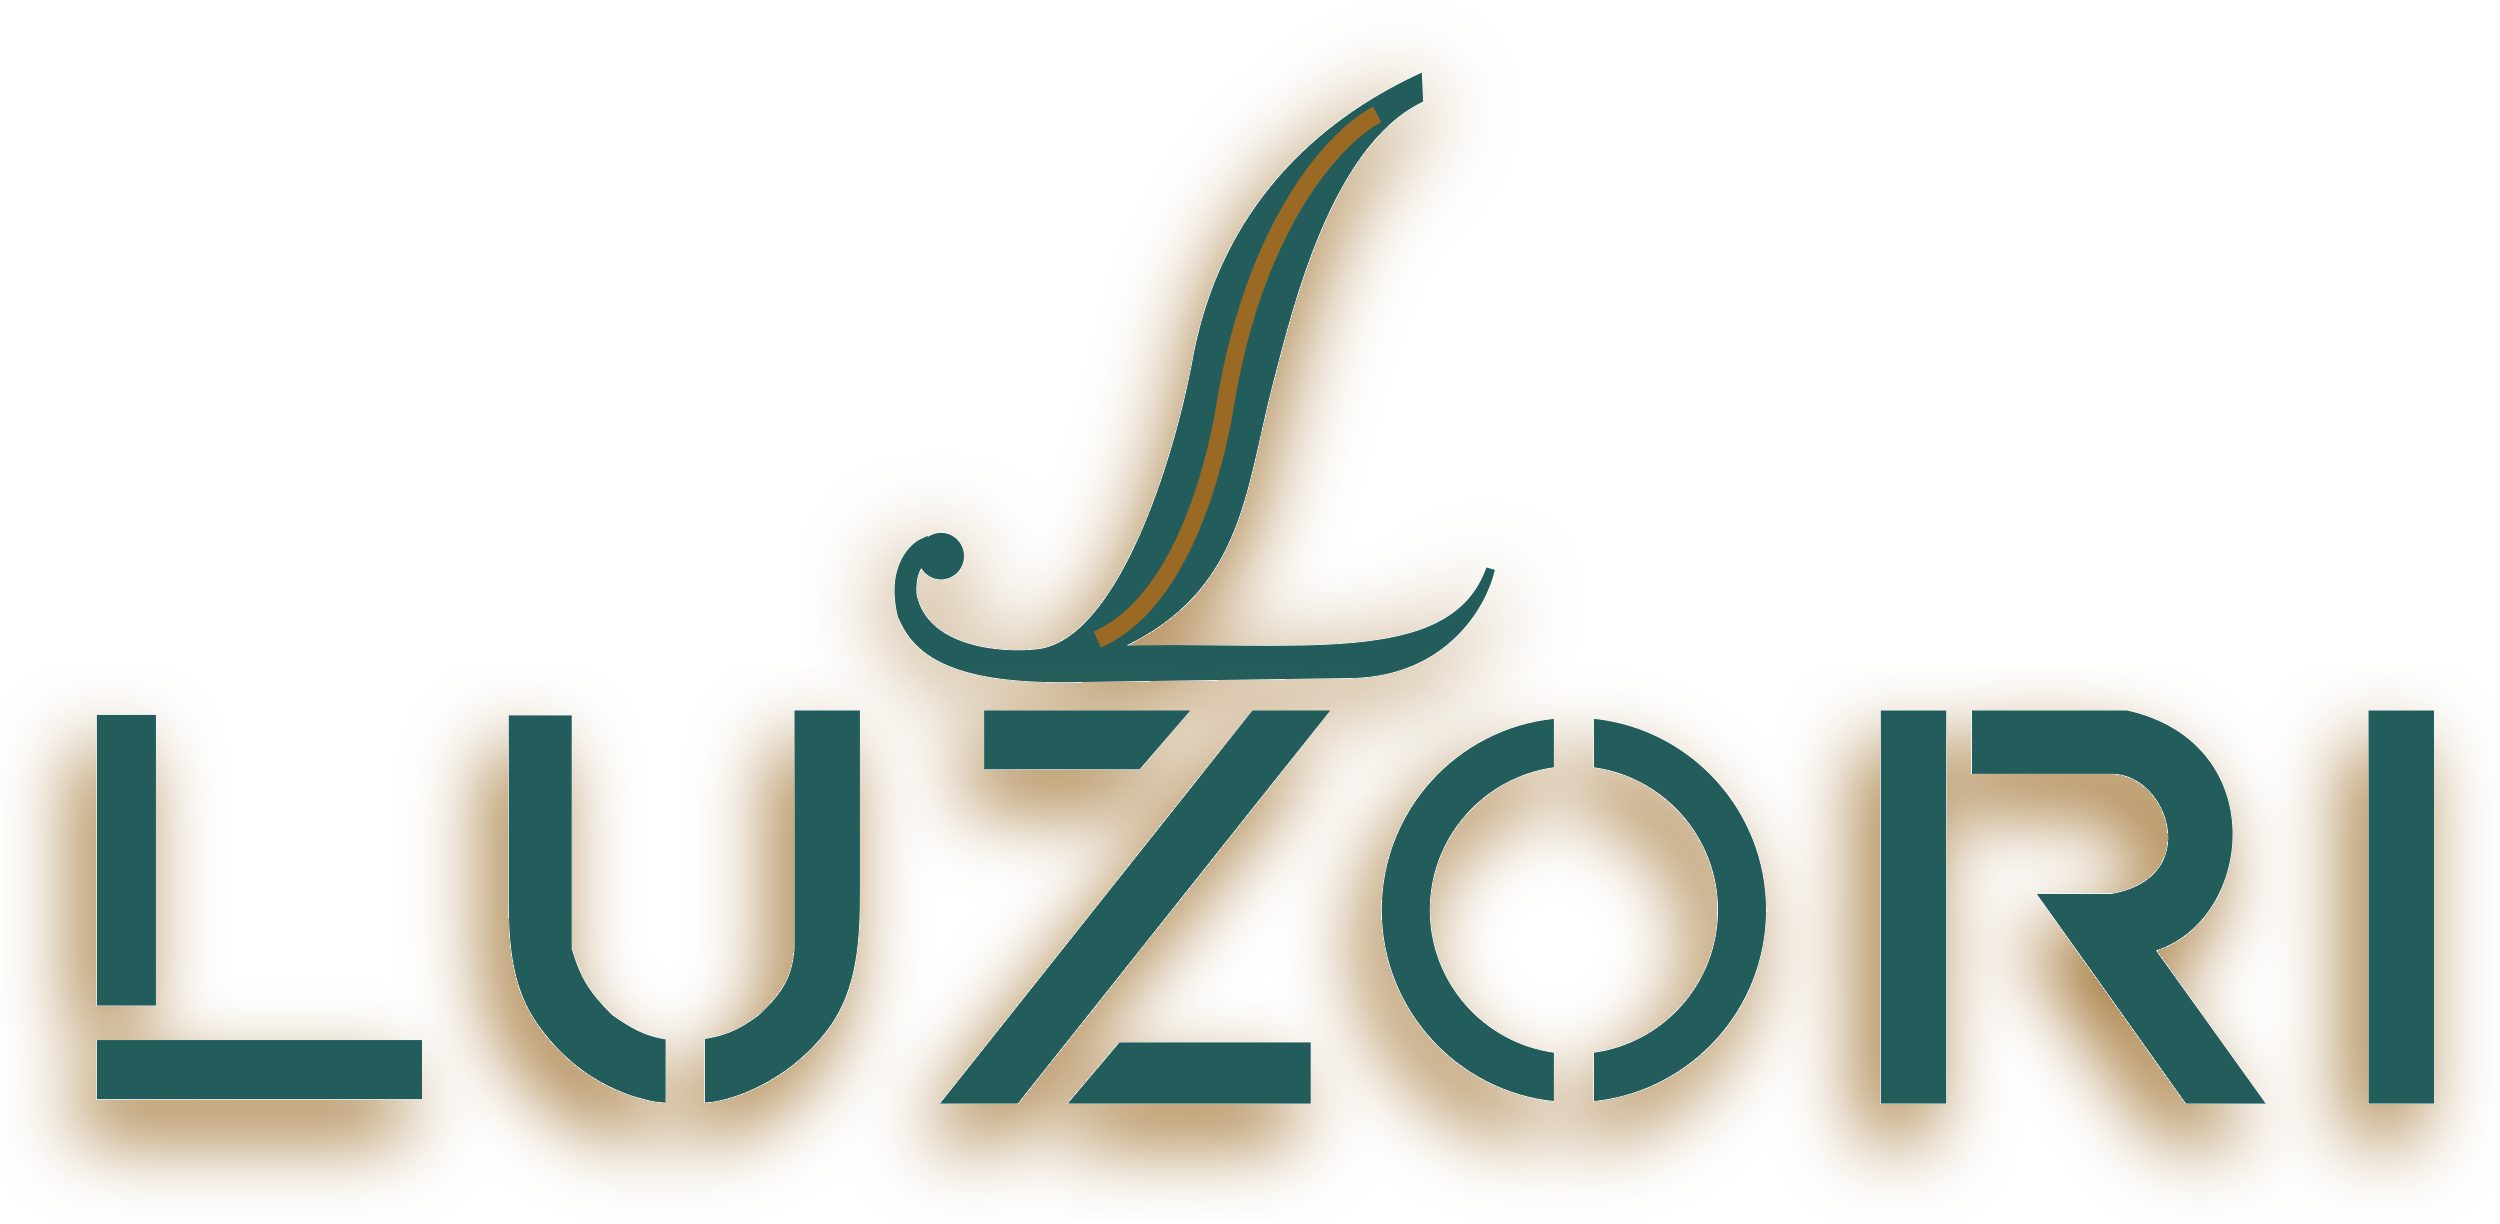
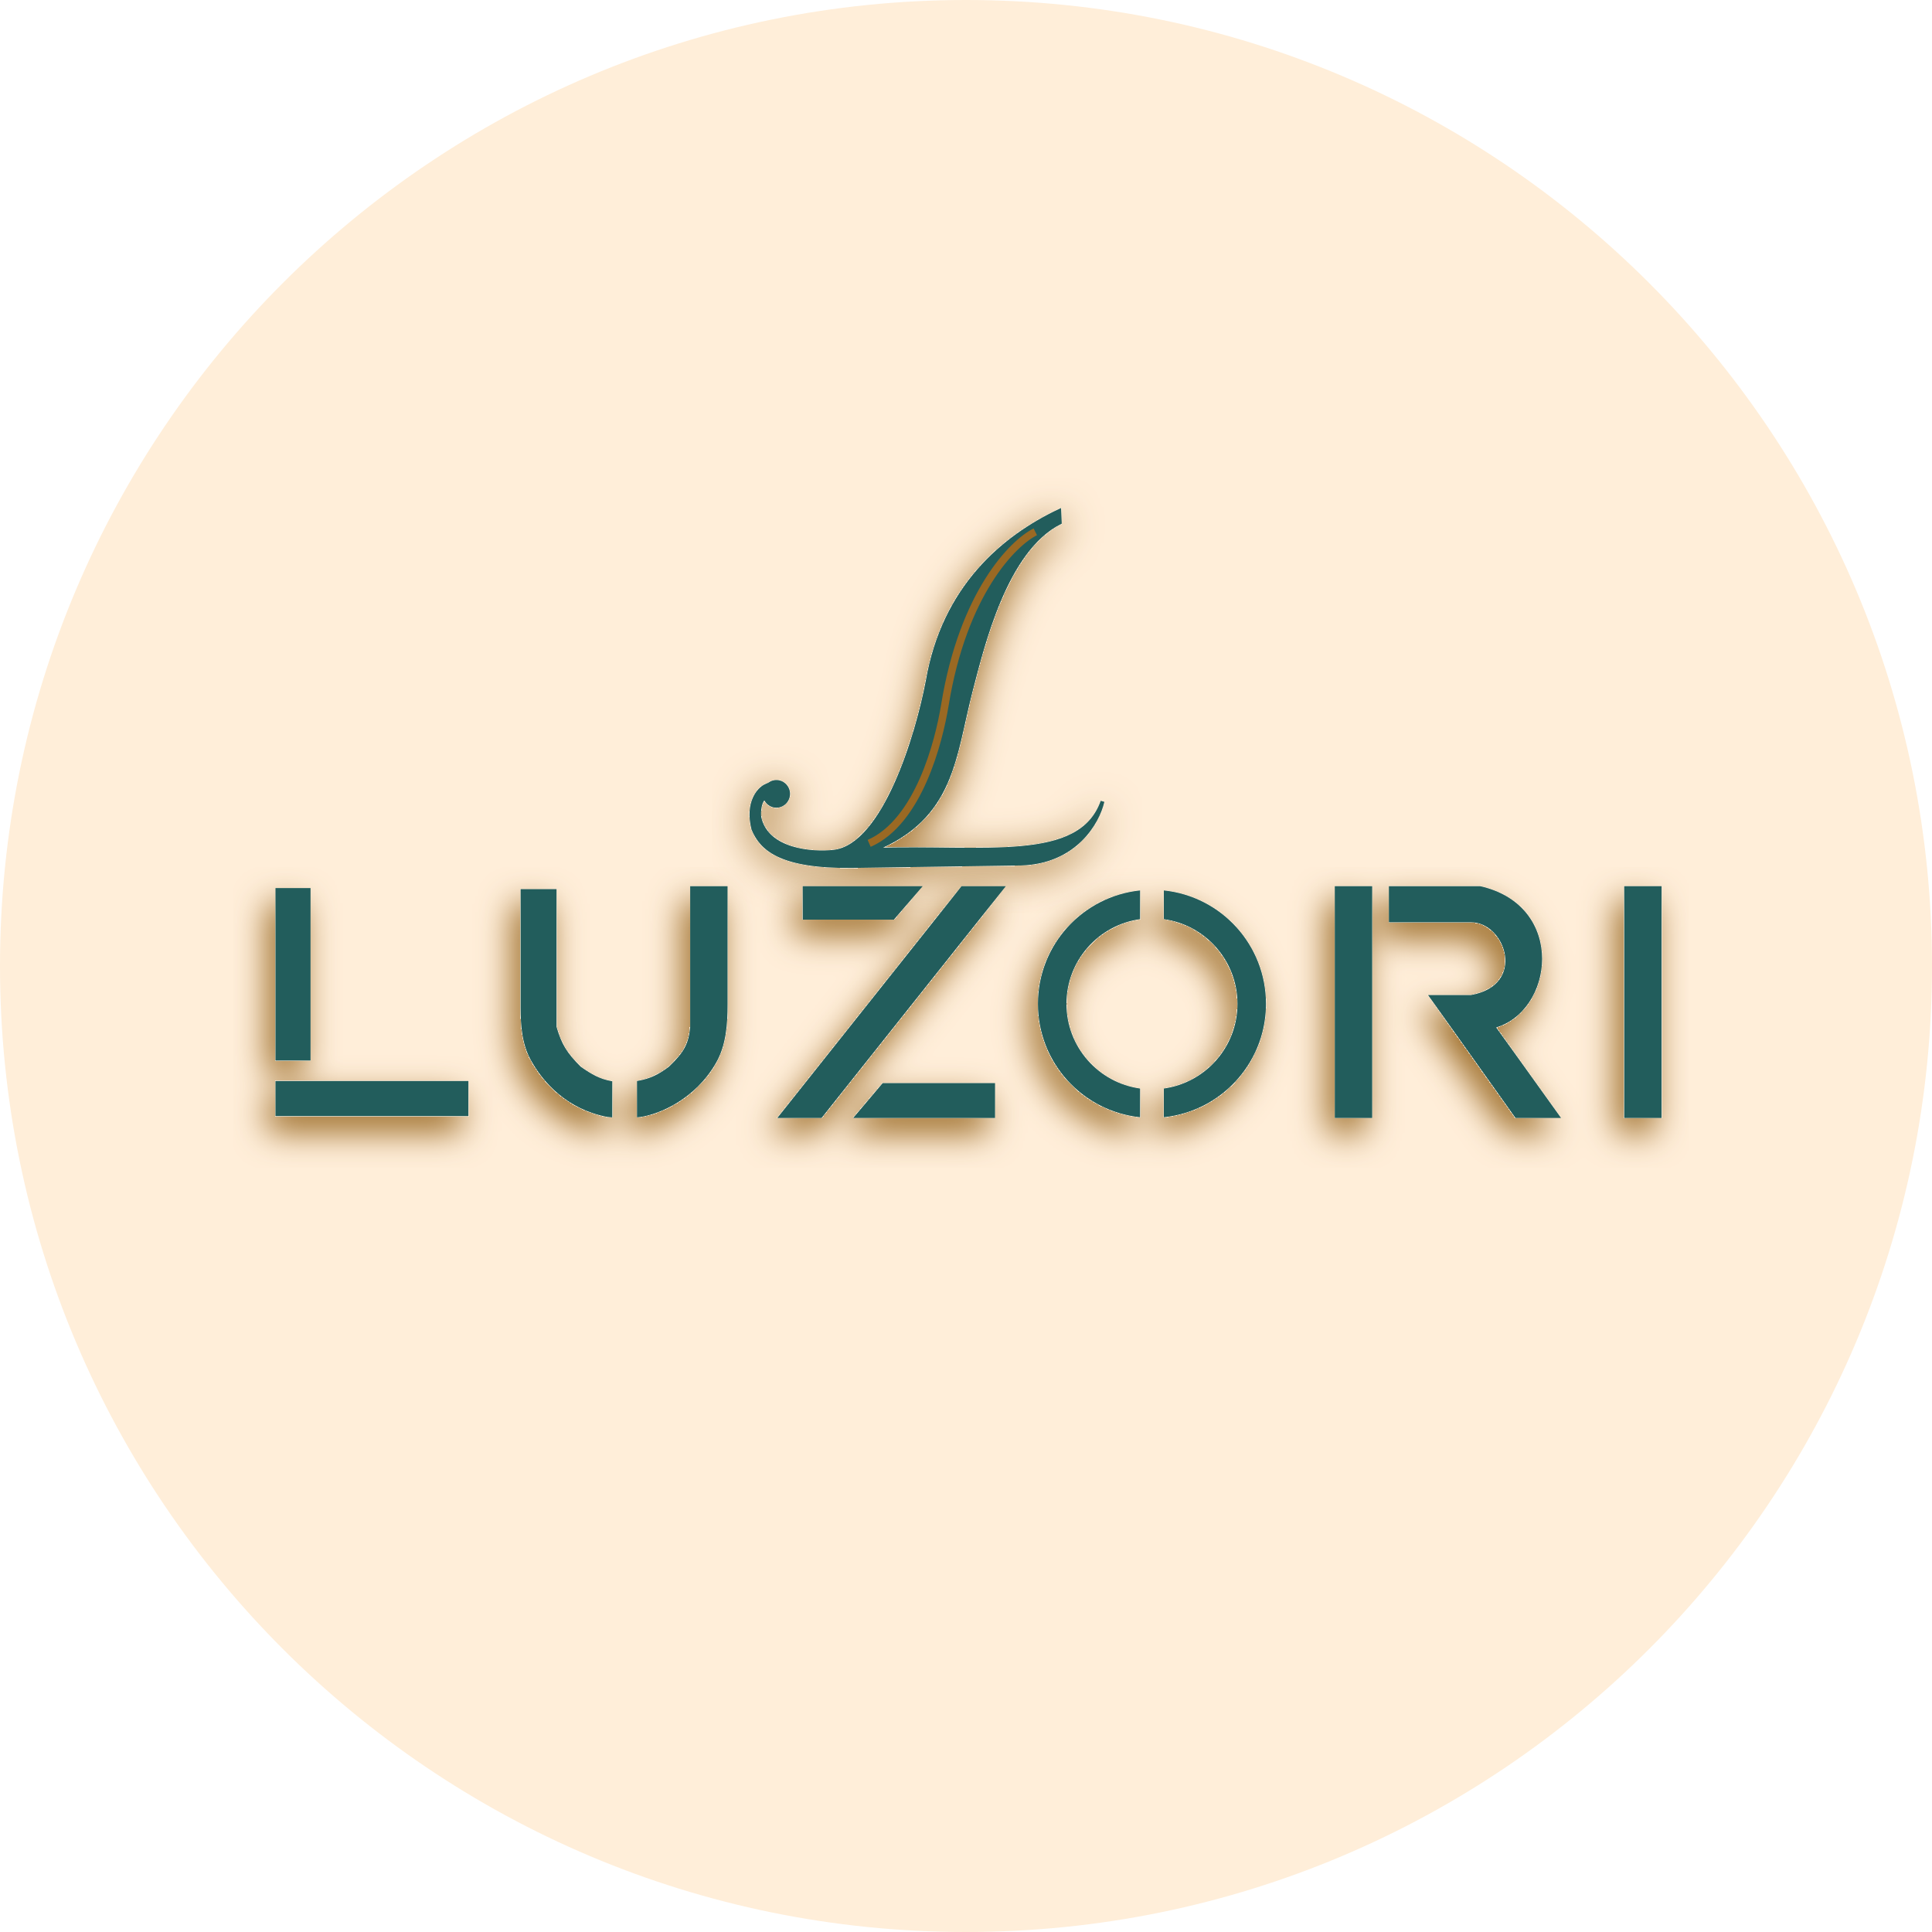
- <svg xmlns="http://www.w3.org/2000/svg" width="284" height="139" viewBox="0 0 284 139" fill="none">
-   <g filter="url(#filter0_d_182_587)">
-     <path d="M153.738 76.523C164.033 76.236 168.412 68.691 169.33 64.627C165.026 76.72 146.81 73.181 125.485 73.882C140.836 67.709 140.828 56.041 144.156 43.287C146.368 34.808 150.735 16.489 161.158 11.232L161.056 9.011C150.382 14.05 138.938 23.642 135.859 41.568C133.889 51.984 127.545 73.102 117.928 74.251C113.756 74.728 105.059 74.084 103.646 67.704C103.523 66.675 103.59 64.439 104.845 63.716L104.881 61.641C103.553 62.262 101.213 64.784 102.478 69.902C104.036 73.651 107.599 77.138 121.376 77.001L153.738 76.523Z" fill="#225D5C" stroke="#225D5C" />
-     <ellipse cx="106.9" cy="63.178" rx="2.611" ry="2.648" transform="rotate(1 106.9 63.1784)" fill="#225D5C" />
-     <path d="M156.463 13.011C152.145 15.155 142.638 24.78 139.16 46.135C137.998 53.273 134.098 68.522 124.654 72.652" stroke="#9A6923" stroke-width="2" />
+ <svg xmlns="http://www.w3.org/2000/svg" width="512" height="512" viewBox="0 0 512 512" fill="none">
+   <rect width="512" height="512" rx="256" fill="#FFEED9" />
+   <g filter="url(#filter0_d_327_173)">
+     <path d="M270.592 228.856C284.843 228.459 290.906 218.014 292.176 212.389C286.218 229.129 261.002 224.23 231.482 225.201C252.732 216.655 252.721 200.504 257.328 182.848C260.39 171.111 266.435 145.752 280.864 138.473L280.723 135.399C265.947 142.374 250.104 155.653 245.842 180.468C243.115 194.886 234.334 224.121 221.02 225.712C215.245 226.371 203.205 225.48 201.25 216.648C201.079 215.224 201.172 212.128 202.909 211.128L202.959 208.255C201.12 209.115 197.881 212.606 199.633 219.691C201.79 224.881 206.722 229.708 225.793 229.518L270.592 228.856Z" fill="#225D5C" stroke="#225D5C" />
+     <ellipse cx="205.754" cy="210.385" rx="3.614" ry="3.666" transform="rotate(0.999997 205.754 210.385)" fill="#225D5C" />
+     <path d="M274.366 140.941C268.387 143.908 255.227 157.233 250.413 186.795C248.804 196.675 243.405 217.785 230.332 223.501" stroke="#9A6923" stroke-width="2" />
  </g>
-   <g filter="url(#filter1_d_182_587)">
-     <path d="M239.903 87.408H224.513V81.212H241.582C257.813 84.874 255.294 104.87 244.101 107.686L256.413 124.866H248.578L232.348 102.054H239.903C251.097 100.082 246.899 87.408 239.903 87.408Z" fill="#225D5C" stroke="#225D5C" />
-     <path d="M112.298 81.212H134.125L129.23 86.897L112.298 86.897V81.212Z" fill="#225D5C" />
-     <path d="M107.821 124.866L142.52 81.212H150.076L115.376 124.866H107.821Z" fill="#225D5C" />
-     <path d="M148.397 124.866V118.913H127.409L122.372 124.866H148.397Z" fill="#225D5C" />
-     <path d="M112.298 81.212H134.125L129.23 86.897L112.298 86.897V81.212Z" stroke="#225D5C" />
-     <path d="M107.821 124.866L142.52 81.212H150.076L115.376 124.866H107.821Z" stroke="#225D5C" />
-     <path d="M148.397 124.866V118.913H127.409L122.372 124.866H148.397Z" stroke="#225D5C" />
-     <path d="M214.158 81.212H220.595V124.866H214.158V81.212Z" fill="#225D5C" stroke="#225D5C" />
-     <path d="M269.564 81.212H276V124.866H269.564V81.212Z" fill="#225D5C" stroke="#225D5C" />
-     <rect x="11" y="81.212" width="6.716" height="33.02" fill="#225D5C" />
-     <rect x="11" y="118.15" width="36.938" height="6.716" fill="#225D5C" />
-     <path fill-rule="evenodd" clip-rule="evenodd" d="M181.07 125.085C192.056 123.948 200.623 114.662 200.623 103.375C200.623 92.088 192.056 82.802 181.07 81.665V87.164C189.034 88.271 195.166 95.108 195.166 103.378C195.166 111.647 189.034 118.484 181.07 119.591V125.085ZM176.522 125.085C165.536 123.948 156.969 114.662 156.969 103.375C156.969 92.088 165.536 82.802 176.522 81.665V87.164C168.557 88.27 162.425 95.108 162.425 103.378C162.425 111.647 168.557 118.485 176.522 119.591V125.085Z" fill="#225D5C" />
-     <path fill-rule="evenodd" clip-rule="evenodd" d="M97.189 81.212H90.753V107.841C90.446 111.212 89.458 112.915 86.556 115.69C84.462 117.262 82.838 118.042 80.574 118.447V124.702C80.7 124.689 80.828 124.675 80.959 124.66C84.05 124.178 89.812 121.882 93.797 116.407C96.91 112.13 97.189 106.564 97.189 101.275V81.212ZM75.117 124.719V118.499C72.985 118.096 71.423 117.253 69.206 115.69C66.467 112.967 65.433 111.241 64.449 107.841V81.773H58.293V102.18C58.293 106.872 58.609 111.731 61.21 115.636C63.769 119.479 68.037 123.415 74.523 124.66C74.728 124.681 74.926 124.701 75.117 124.719Z" fill="#225D5C" />
-     <path d="M90.753 81.212V80.712H90.253V81.212H90.753ZM97.189 81.212H97.689V80.712H97.189V81.212ZM90.753 107.841L91.251 107.887L91.253 107.864V107.841H90.753ZM86.556 115.69L86.856 116.09L86.88 116.072L86.901 116.051L86.556 115.69ZM80.574 118.447L80.486 117.955L80.074 118.029V118.447H80.574ZM80.574 124.702H80.074V125.259L80.627 125.2L80.574 124.702ZM80.959 124.66L81.016 125.156L81.026 125.155L81.036 125.154L80.959 124.66ZM93.797 116.407L94.202 116.701L94.202 116.701L93.797 116.407ZM75.117 124.719L75.07 125.217L75.617 125.268V124.719H75.117ZM75.117 118.499H75.617V118.085L75.21 118.008L75.117 118.499ZM69.206 115.69L68.854 116.044L68.884 116.074L68.918 116.098L69.206 115.69ZM64.449 107.841H63.949V107.912L63.969 107.98L64.449 107.841ZM64.449 81.773H64.949V81.273H64.449V81.773ZM58.293 81.773V81.273H57.793V81.773H58.293ZM61.21 115.636L61.626 115.359L61.626 115.359L61.21 115.636ZM74.523 124.66L74.429 125.151L74.45 125.155L74.471 125.157L74.523 124.66ZM90.753 81.712H97.189V80.712H90.753V81.712ZM91.253 107.841V81.212H90.253V107.841H91.253ZM86.901 116.051C88.364 114.652 89.381 113.49 90.067 112.227C90.757 110.956 91.093 109.616 91.251 107.887L90.255 107.796C90.106 109.437 89.794 110.634 89.188 111.75C88.577 112.876 87.649 113.952 86.21 115.328L86.901 116.051ZM80.662 118.94C83.019 118.518 84.714 117.699 86.856 116.09L86.256 115.29C84.21 116.826 82.657 117.567 80.486 117.955L80.662 118.94ZM80.074 118.447V124.702H81.074V118.447H80.074ZM80.902 124.163C80.772 124.178 80.645 124.192 80.521 124.205L80.627 125.2C80.754 125.186 80.884 125.172 81.016 125.156L80.902 124.163ZM93.393 116.112C89.5 121.462 83.866 123.701 80.882 124.166L81.036 125.154C84.235 124.655 90.125 122.302 94.202 116.701L93.393 116.112ZM96.689 101.275C96.689 106.576 96.398 111.983 93.393 116.112L94.202 116.701C97.421 112.277 97.689 106.551 97.689 101.275H96.689ZM96.689 81.212V101.275H97.689V81.212H96.689ZM75.617 124.719V118.499H74.617V124.719H75.617ZM68.918 116.098C71.159 117.679 72.79 118.568 75.024 118.991L75.21 118.008C73.18 117.624 71.686 116.827 69.495 115.281L68.918 116.098ZM63.969 107.98C64.467 109.704 64.987 111.03 65.741 112.278C66.495 113.524 67.47 114.669 68.854 116.044L69.559 115.335C68.203 113.988 67.291 112.908 66.597 111.761C65.904 110.615 65.414 109.379 64.929 107.702L63.969 107.98ZM63.949 81.773V107.841H64.949V81.773H63.949ZM58.293 82.273H64.449V81.273H58.293V82.273ZM58.793 102.18V81.773H57.793V102.18H58.793ZM61.626 115.359C59.116 111.591 58.793 106.873 58.793 102.18H57.793C57.793 106.872 58.101 111.871 60.794 115.914L61.626 115.359ZM74.617 124.169C68.295 122.956 64.132 119.122 61.626 115.359L60.794 115.914C63.407 119.837 67.778 123.875 74.429 125.151L74.617 124.169ZM75.164 124.221C74.975 124.203 74.779 124.184 74.575 124.162L74.471 125.157C74.678 125.178 74.877 125.198 75.07 125.217L75.164 124.221Z" fill="#225D5C" />
+   <g filter="url(#filter1_d_327_173)">
+     <path d="M389.872 243.923H368.567V235.346H392.197C414.664 240.415 411.178 268.095 395.683 271.994L412.728 295.776H401.881L379.413 264.197H389.872C405.367 261.468 399.557 243.923 389.872 243.923Z" fill="#225D5C" stroke="#225D5C" />
+     <path d="M213.226 235.346H243.441L236.665 243.215L213.226 243.215V235.346Z" fill="#225D5C" />
+     <path d="M207.028 295.776L255.063 235.346H265.522L217.487 295.776H207.028Z" fill="#225D5C" />
+     <path d="M263.198 295.776V287.536H234.145L227.172 295.776H263.198Z" fill="#225D5C" />
+     <path d="M213.226 235.346H243.441L236.665 243.215L213.226 243.215V235.346Z" stroke="#225D5C" />
+     <path d="M207.028 295.776L255.063 235.346H265.522L217.487 295.776H207.028Z" stroke="#225D5C" />
+     <path d="M263.198 295.776V287.536H234.145L227.172 295.776H263.198Z" stroke="#225D5C" />
+     <path d="M354.232 235.346H363.142V295.776H354.232V235.346Z" fill="#225D5C" stroke="#225D5C" />
+     <path d="M430.931 235.346H439.841V295.776H430.931V235.346Z" fill="#225D5C" stroke="#225D5C" />
+     <rect x="73" y="235.346" width="9.297" height="45.71" fill="#225D5C" />
+     <rect x="73" y="286.479" width="51.133" height="9.297" fill="#225D5C" />
+     <path d="M302.133 243.587C291.108 245.12 282.62 254.583 282.619 266.031C282.619 277.478 291.108 286.94 302.133 288.473V296.079C286.925 294.505 275.066 281.652 275.066 266.028C275.066 250.403 286.925 237.549 302.133 235.975V243.587ZM308.428 235.975C323.636 237.549 335.496 250.403 335.496 266.028L335.487 266.808C335.1 282.078 323.382 294.531 308.428 296.078V288.473C319.454 286.941 327.943 277.478 327.943 266.031C327.942 254.583 319.454 245.119 308.428 243.587V235.975Z" fill="#225D5C" />
+     <path fill-rule="evenodd" clip-rule="evenodd" d="M192.313 235.346H183.403V272.209C182.977 276.875 181.61 279.232 177.593 283.073C174.695 285.251 172.446 286.33 169.311 286.891V295.549C169.485 295.531 169.663 295.511 169.845 295.49C174.579 294.753 183.839 290.941 189.286 281.497C191.928 276.916 192.313 271.469 192.313 266.18V235.346ZM161.757 295.572V286.962C158.806 286.403 156.644 285.237 153.576 283.073C149.783 279.304 148.352 276.915 146.99 272.209V236.122H138.468V267.086C138.468 271.778 138.833 276.569 141.097 280.679C144.382 286.641 150.639 293.515 160.936 295.49C161.22 295.52 161.493 295.547 161.757 295.572Z" fill="#225D5C" />
+     <path d="M183.403 235.346V234.846H182.903V235.346H183.403ZM192.313 235.346H192.813V234.846H192.313V235.346ZM183.403 272.209L183.901 272.254L183.903 272.231V272.209H183.403ZM177.593 283.073L177.893 283.473L177.917 283.455L177.938 283.435L177.593 283.073ZM169.311 286.891L169.223 286.399L168.811 286.472V286.891H169.311ZM169.311 295.549H168.811V296.106L169.364 296.047L169.311 295.549ZM169.845 295.49L169.902 295.987L169.912 295.986L169.922 295.984L169.845 295.49ZM189.286 281.497L188.853 281.247V281.247L189.286 281.497ZM161.757 295.572L161.71 296.07L162.257 296.122V295.572H161.757ZM161.757 286.962H162.257V286.548L161.85 286.471L161.757 286.962ZM153.576 283.073L153.223 283.428L153.253 283.458L153.288 283.482L153.576 283.073ZM146.99 272.209H146.49V272.279L146.51 272.348L146.99 272.209ZM146.99 236.122H147.49V235.622H146.99V236.122ZM138.468 236.122V235.622H137.968V236.122H138.468ZM141.097 280.679L140.66 280.92V280.92L141.097 280.679ZM160.936 295.49L160.842 295.981L160.863 295.985L160.884 295.987L160.936 295.49ZM183.403 235.346V235.846H192.313V235.346V234.846H183.403V235.346ZM183.403 272.209H183.903V235.346H183.403H182.903V272.209H183.403ZM177.593 283.073L177.938 283.435C179.959 281.502 181.35 279.91 182.284 278.189C183.224 276.458 183.684 274.631 183.901 272.254L183.403 272.209L182.906 272.163C182.697 274.452 182.26 276.137 181.405 277.712C180.545 279.296 179.244 280.803 177.247 282.712L177.593 283.073ZM169.311 286.891L169.399 287.383C172.626 286.806 174.947 285.687 177.893 283.473L177.593 283.073L177.293 282.674C174.443 284.814 172.265 285.854 169.223 286.399L169.311 286.891ZM169.311 286.891H168.811V295.549H169.311H169.811V286.891H169.311ZM169.845 295.49L169.788 294.993C169.607 295.014 169.431 295.034 169.258 295.052L169.311 295.549L169.364 296.047C169.54 296.028 169.719 296.008 169.902 295.987L169.845 295.49ZM189.286 281.497L188.853 281.247C183.497 290.533 174.388 294.276 169.768 294.996L169.845 295.49L169.922 295.984C174.771 295.229 184.18 291.35 189.719 281.747L189.286 281.497ZM192.313 266.18H191.813C191.813 271.462 191.424 276.79 188.853 281.247L189.286 281.497L189.719 281.747C192.433 277.041 192.813 271.477 192.813 266.18H192.313ZM192.313 235.346H191.813V266.18H192.313H192.813V235.346H192.313ZM161.757 295.572H162.257V286.962H161.757H161.257V295.572H161.757ZM153.576 283.073L153.288 283.482C156.38 285.663 158.612 286.875 161.664 287.454L161.757 286.962L161.85 286.471C159.001 285.931 156.907 284.811 153.864 282.665L153.576 283.073ZM146.99 272.209L146.51 272.348C147.198 274.724 147.911 276.543 148.944 278.251C149.975 279.957 151.313 281.529 153.223 283.428L153.576 283.073L153.928 282.719C152.046 280.848 150.772 279.341 149.799 277.734C148.828 276.128 148.144 274.399 147.471 272.07L146.99 272.209ZM146.99 236.122H146.49V272.209H146.99H147.49V236.122H146.99ZM138.468 236.122V236.622H146.99V236.122V235.622H138.468V236.122ZM138.468 267.086H138.968V236.122H138.468H137.968V267.086H138.468ZM141.097 280.679L141.535 280.438C139.336 276.447 138.968 271.767 138.968 267.086H138.468H137.968C137.968 271.79 138.33 276.692 140.66 280.92L141.097 280.679ZM160.936 295.49L161.03 294.999C150.923 293.061 144.773 286.314 141.535 280.438L141.097 280.679L140.66 280.92C143.992 286.968 150.355 293.97 160.842 295.981L160.936 295.49ZM161.757 295.572L161.805 295.074C161.542 295.05 161.27 295.022 160.988 294.993L160.936 295.49L160.884 295.987C161.169 296.017 161.444 296.045 161.71 296.07L161.757 295.572Z" fill="#225D5C" />
  </g>
  <defs>
-     <filter id="filter0_d_182_587" x="91.615" y="0.239" width="88.202" height="89.266" filterUnits="userSpaceOnUse" color-interpolation-filters="sRGB">
+     <filter id="filter0_d_327_173" x="188.63" y="126.627" width="114.033" height="115.396" filterUnits="userSpaceOnUse" color-interpolation-filters="sRGB">
      <feFlood flood-opacity="0" result="BackgroundImageFix" />
      <feColorMatrix in="SourceAlpha" type="matrix" values="0 0 0 0 0 0 0 0 0 0 0 0 0 0 0 0 0 0 127 0" result="hardAlpha" />
      <feOffset dy="2" />
      <feGaussianBlur stdDeviation="5" />
      <feComposite in2="hardAlpha" operator="out" />
      <feColorMatrix type="matrix" values="0 0 0 0 0.604 0 0 0 0 0.412 0 0 0 0 0.137 0 0 0 1 0" />
-       <feBlend mode="normal" in2="BackgroundImageFix" result="effect1_dropShadow_182_587" />
-       <feBlend mode="normal" in="SourceGraphic" in2="effect1_dropShadow_182_587" result="shape" />
+       <feBlend mode="normal" in2="BackgroundImageFix" result="effect1_dropShadow_327_173" />
+       <feBlend mode="normal" in="SourceGraphic" in2="effect1_dropShadow_327_173" result="shape" />
    </filter>
-     <filter id="filter1_d_182_587" x="0" y="75.712" width="283.5" height="62.654" filterUnits="userSpaceOnUse" color-interpolation-filters="sRGB">
+     <filter id="filter1_d_327_173" x="62" y="229.846" width="385.341" height="79.43" filterUnits="userSpaceOnUse" color-interpolation-filters="sRGB">
      <feFlood flood-opacity="0" result="BackgroundImageFix" />
      <feColorMatrix in="SourceAlpha" type="matrix" values="0 0 0 0 0 0 0 0 0 0 0 0 0 0 0 0 0 0 127 0" result="hardAlpha" />
      <feOffset dx="-2" dy="4" />
      <feGaussianBlur stdDeviation="4.5" />
      <feComposite in2="hardAlpha" operator="out" />
      <feColorMatrix type="matrix" values="0 0 0 0 0.604 0 0 0 0 0.412 0 0 0 0 0.137 0 0 0 1 0" />
-       <feBlend mode="normal" in2="BackgroundImageFix" result="effect1_dropShadow_182_587" />
-       <feBlend mode="normal" in="SourceGraphic" in2="effect1_dropShadow_182_587" result="shape" />
+       <feBlend mode="normal" in2="BackgroundImageFix" result="effect1_dropShadow_327_173" />
+       <feBlend mode="normal" in="SourceGraphic" in2="effect1_dropShadow_327_173" result="shape" />
    </filter>
  </defs>
</svg>
